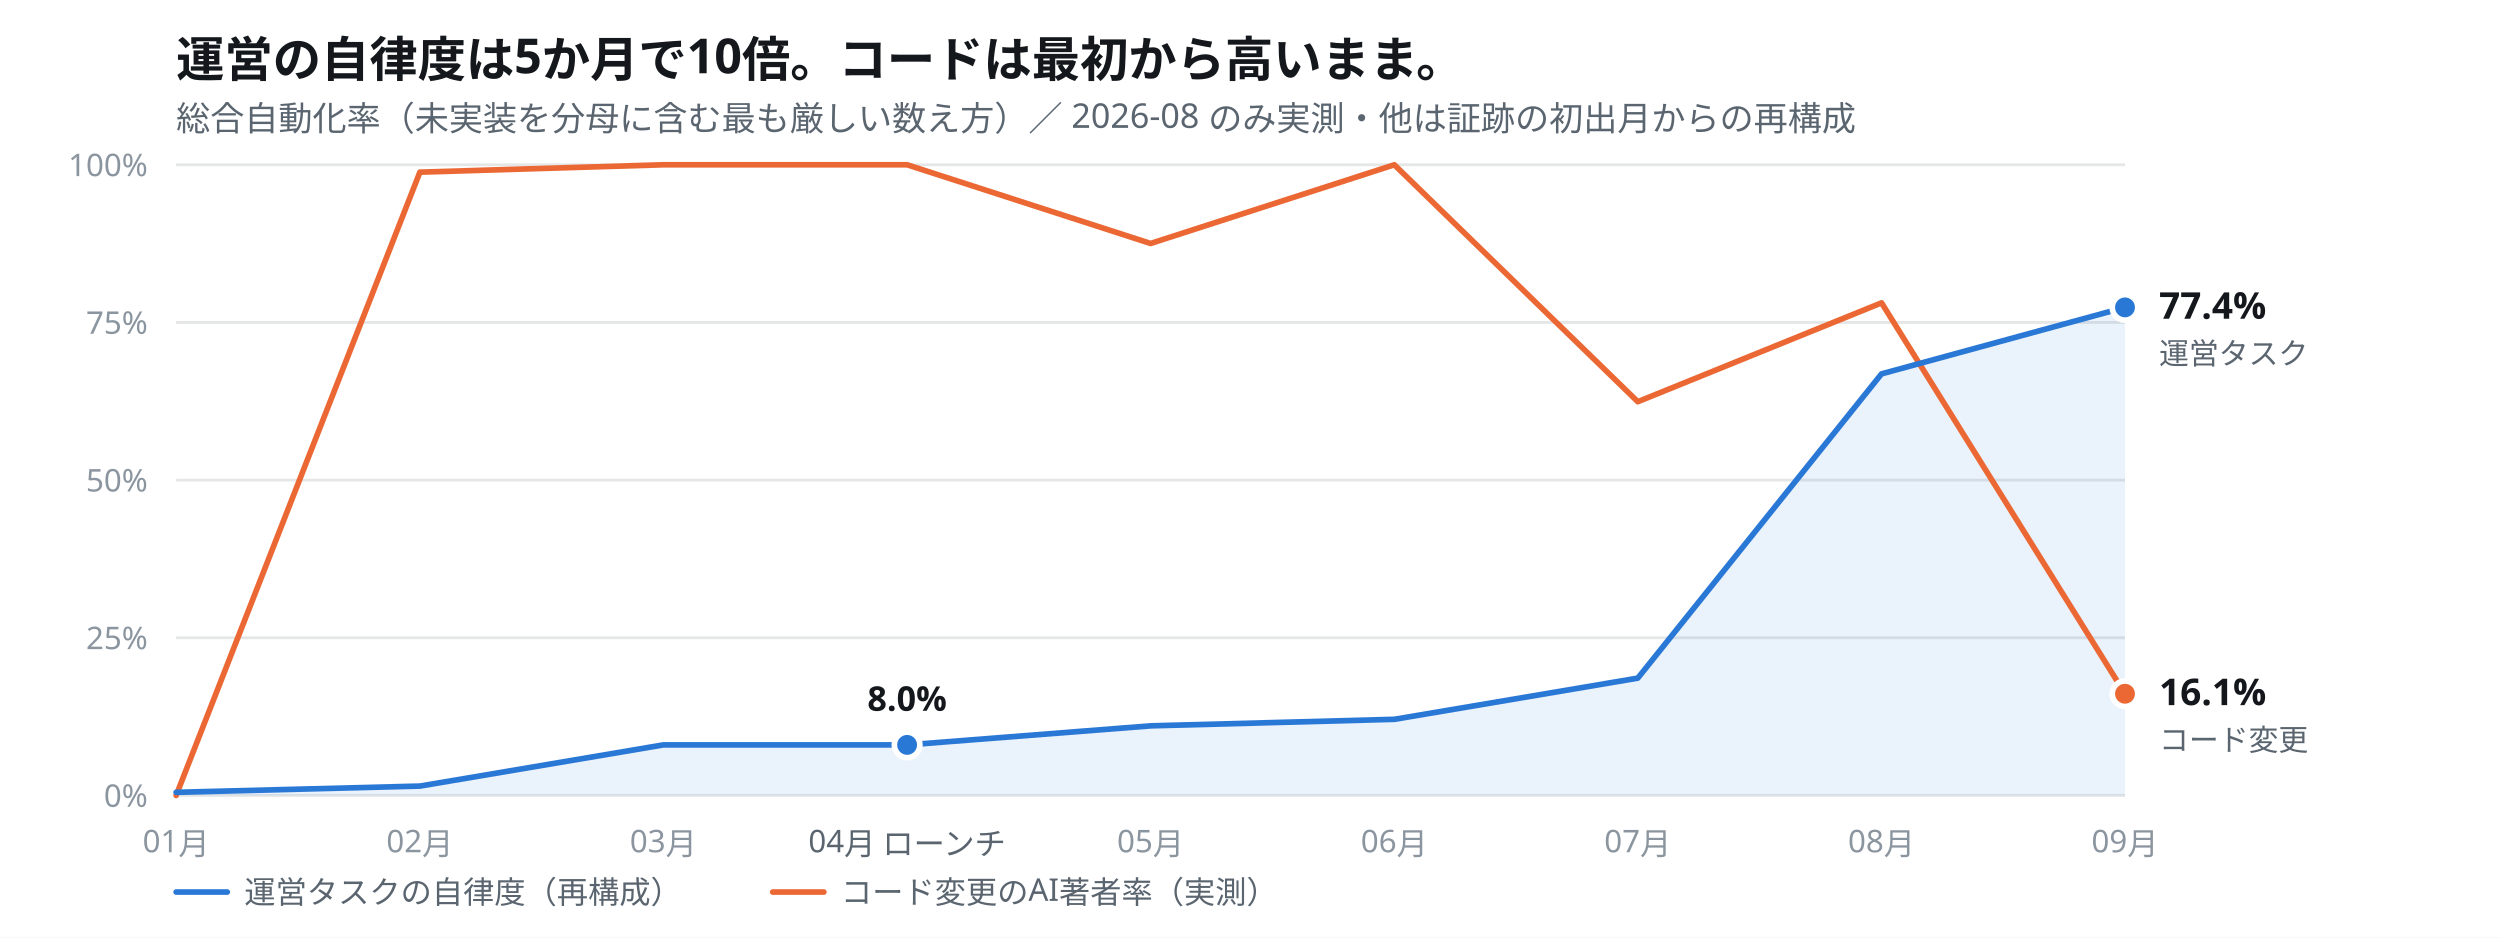
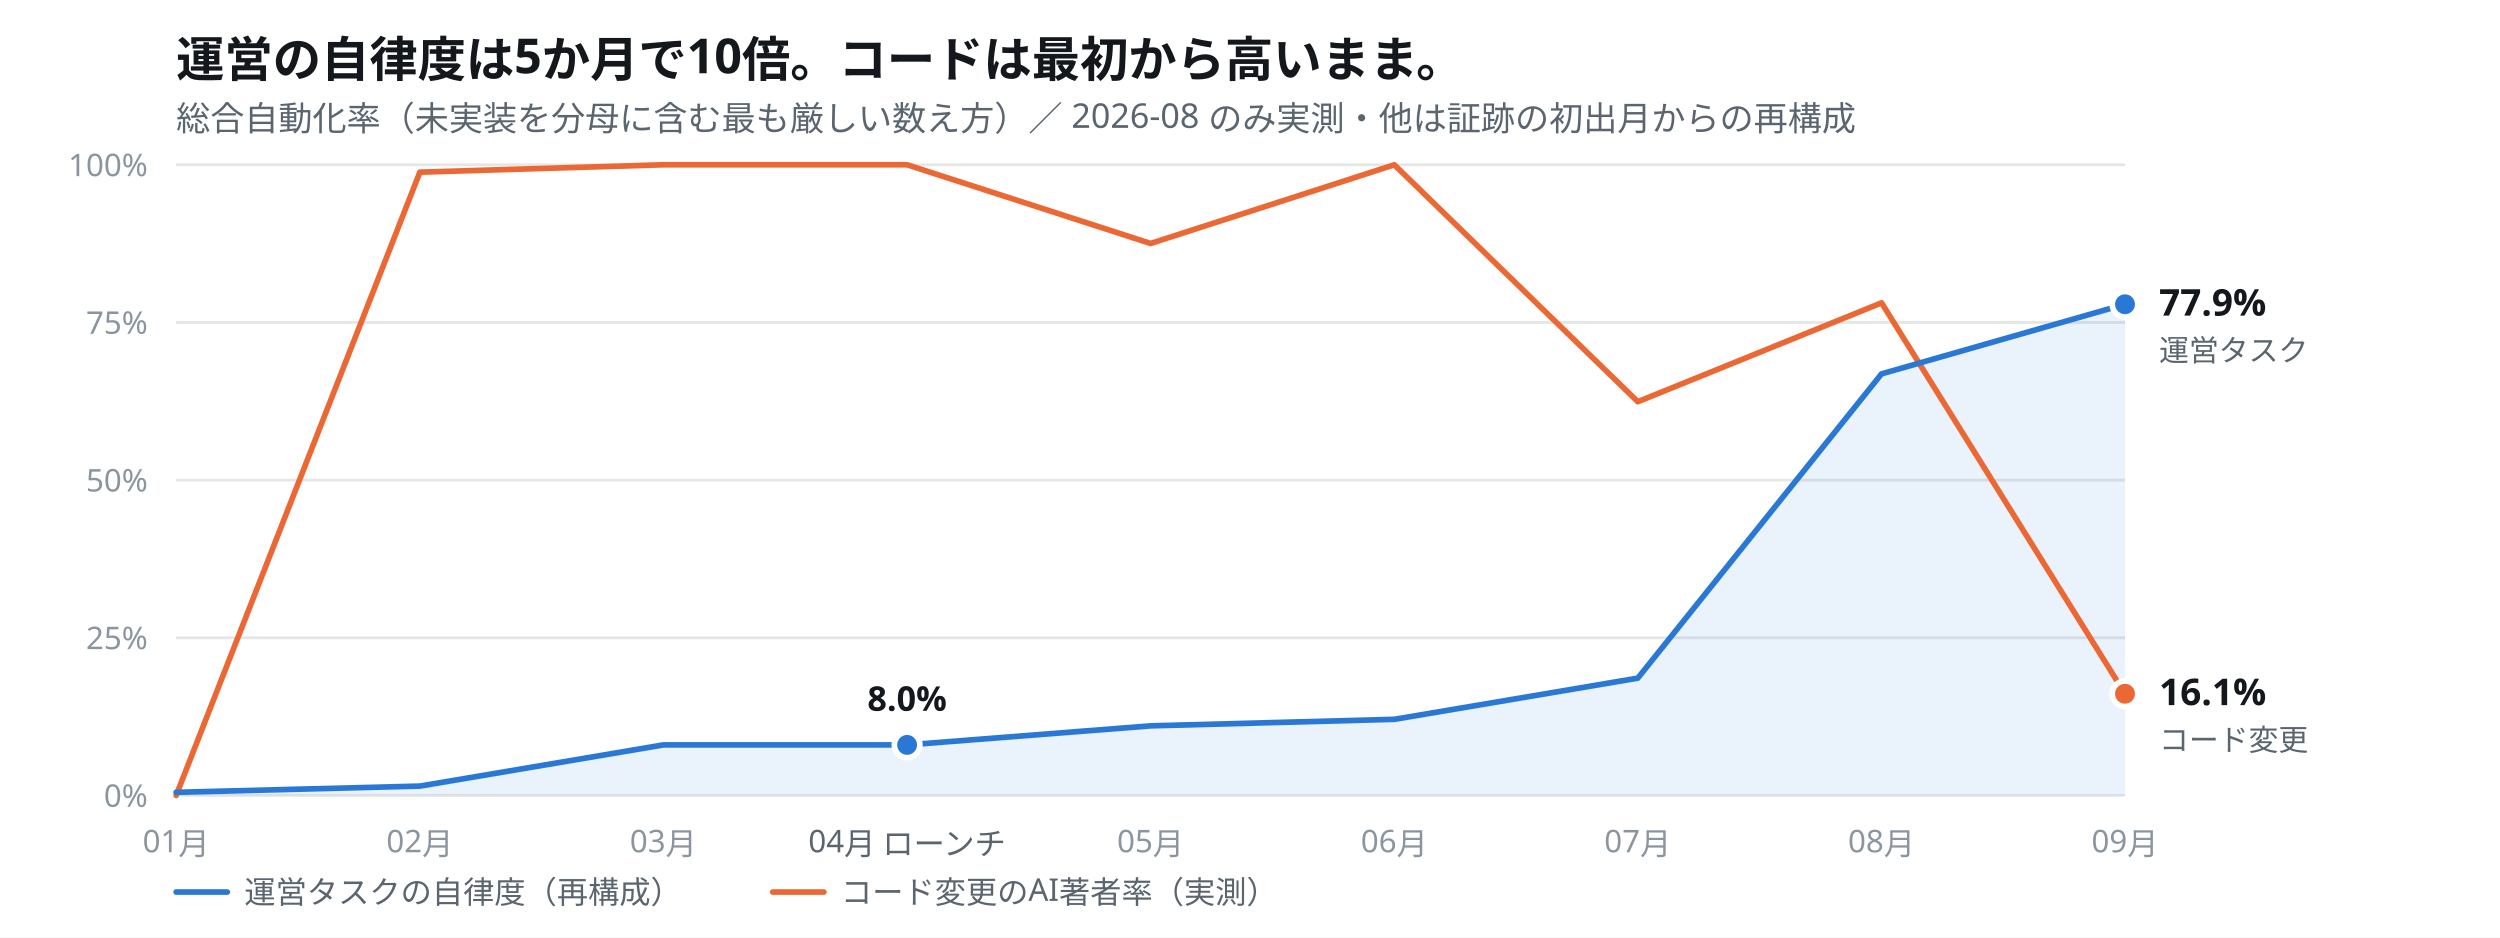
<svg xmlns="http://www.w3.org/2000/svg" viewBox="0 0 880 330" width="880" height="330" font-family="'Zen Kaku Gothic New','Hiragino Sans','Noto Sans JP',sans-serif" role="img" aria-label="運営タスクの自律度とコード変更のAI比率の月次推移">
  <rect width="880" height="330" fill="#ffffff" />
  <text x="62" y="27" fill="#14181d" font-size="17" font-weight="700">運営の自律度は5か月で10倍。コードは最初から高いまま。</text>
  <text x="62" y="46" fill="#5a6570" font-size="12">総合自動化率（未実装を分母に含む最も厳しい数え方）／ 2026-08 のみ実測・他は証跡の初出月からの再構成</text>
  <line x1="62" y1="280.0" x2="748" y2="280.0" stroke="#e5e7e6" stroke-width="1" />
  <text x="52" y="284.0" fill="#8b959f" font-size="11" text-anchor="end" font-variant-numeric="tabular-nums">0%</text>
  <line x1="62" y1="224.5" x2="748" y2="224.5" stroke="#e5e7e6" stroke-width="1" />
  <text x="52" y="228.5" fill="#8b959f" font-size="11" text-anchor="end" font-variant-numeric="tabular-nums">25%</text>
  <line x1="62" y1="169.0" x2="748" y2="169.0" stroke="#e5e7e6" stroke-width="1" />
  <text x="52" y="173.0" fill="#8b959f" font-size="11" text-anchor="end" font-variant-numeric="tabular-nums">50%</text>
  <line x1="62" y1="113.5" x2="748" y2="113.5" stroke="#e5e7e6" stroke-width="1" />
  <text x="52" y="117.5" fill="#8b959f" font-size="11" text-anchor="end" font-variant-numeric="tabular-nums">75%</text>
  <line x1="62" y1="58.0" x2="748" y2="58.0" stroke="#e5e7e6" stroke-width="1" />
  <text x="52" y="62.0" fill="#8b959f" font-size="11" text-anchor="end" font-variant-numeric="tabular-nums">100%</text>
  <text x="62.0" y="300" fill="#8b959f" font-size="11" text-anchor="middle">01月</text>
  <text x="147.8" y="300" fill="#8b959f" font-size="11" text-anchor="middle">02月</text>
  <text x="233.5" y="300" fill="#8b959f" font-size="11" text-anchor="middle">03月</text>
  <text x="319.3" y="300" fill="#5a6570" font-size="11" text-anchor="middle">04月 ローンチ</text>
  <text x="405.0" y="300" fill="#8b959f" font-size="11" text-anchor="middle">05月</text>
  <text x="490.8" y="300" fill="#8b959f" font-size="11" text-anchor="middle">06月</text>
  <text x="576.5" y="300" fill="#8b959f" font-size="11" text-anchor="middle">07月</text>
  <text x="662.3" y="300" fill="#8b959f" font-size="11" text-anchor="middle">08月</text>
  <text x="748.0" y="300" fill="#8b959f" font-size="11" text-anchor="middle">09月</text>
-   <polygon points="62,280 62.0,278.9 147.8,276.7 233.5,262.2 319.3,262.2 405.0,255.5 490.8,253.2 576.5,238.7 662.3,131.6 748.0,108.2 748,280" fill="#2a78d6" fill-opacity="0.1" />
+   <polygon points="62,280 62.0,278.9 147.8,276.7 233.5,262.2 319.3,262.2 405.0,255.5 490.8,253.2 576.5,238.7 662.3,131.6 748.0,107.1 748,280" fill="#2a78d6" fill-opacity="0.1" />
  <polyline points="62.0,280.0 147.8,60.6 233.5,58.0 319.3,58.0 405.0,85.7 490.8,58.0 576.5,141.4 662.3,106.6 748.0,244.2" fill="none" stroke="#eb6834" stroke-width="2" stroke-linejoin="round" stroke-linecap="round" />
-   <polyline points="62.0,278.9 147.8,276.7 233.5,262.2 319.3,262.2 405.0,255.5 490.8,253.2 576.5,238.7 662.3,131.6 748.0,108.2" fill="none" stroke="#2a78d6" stroke-width="2" stroke-linejoin="round" stroke-linecap="round" />
-   <circle cx="748.0" cy="108.2" r="4.5" fill="#2a78d6" stroke="#ffffff" stroke-width="2" />
+   <polyline points="62.0,278.9 147.8,276.7 233.5,262.2 319.3,262.2 405.0,255.5 490.8,253.2 576.5,238.7 662.3,131.6 748.0,107.1" fill="none" stroke="#2a78d6" stroke-width="2" stroke-linejoin="round" stroke-linecap="round" />
+   <circle cx="748.0" cy="107.1" r="4.5" fill="#2a78d6" stroke="#ffffff" stroke-width="2" />
  <circle cx="748.0" cy="244.2" r="4.5" fill="#eb6834" stroke="#ffffff" stroke-width="2" />
  <circle cx="319.3" cy="262.2" r="4.5" fill="#2a78d6" stroke="#ffffff" stroke-width="2" />
-   <text x="760" y="112.2" fill="#14181d" font-size="13" font-weight="700" font-variant-numeric="tabular-nums">77.4%</text>
-   <text x="760" y="128.2" fill="#5a6570" font-size="10.5">運営タスク</text>
+   <text x="760" y="111.1" fill="#14181d" font-size="13" font-weight="700" font-variant-numeric="tabular-nums">77.9%</text>
+   <text x="760" y="127.1" fill="#5a6570" font-size="10.5">運営タスク</text>
  <text x="760" y="248.2" fill="#14181d" font-size="13" font-weight="700" font-variant-numeric="tabular-nums">16.1%</text>
  <text x="760" y="264.2" fill="#5a6570" font-size="10.5">コード変更</text>
  <text x="319.3" y="250.2" fill="#14181d" font-size="12" font-weight="700" text-anchor="middle" font-variant-numeric="tabular-nums">8.0%</text>
  <line x1="62" y1="314" x2="80" y2="314" stroke="#2a78d6" stroke-width="2" stroke-linecap="round" />
  <text x="86" y="318" fill="#5a6570" font-size="11">運営タスクの自律度（再構成）</text>
  <line x1="272" y1="314" x2="290" y2="314" stroke="#eb6834" stroke-width="2" stroke-linecap="round" />
  <text x="296" y="318" fill="#5a6570" font-size="11">コード変更のAI著者率（実測）</text>
</svg>
